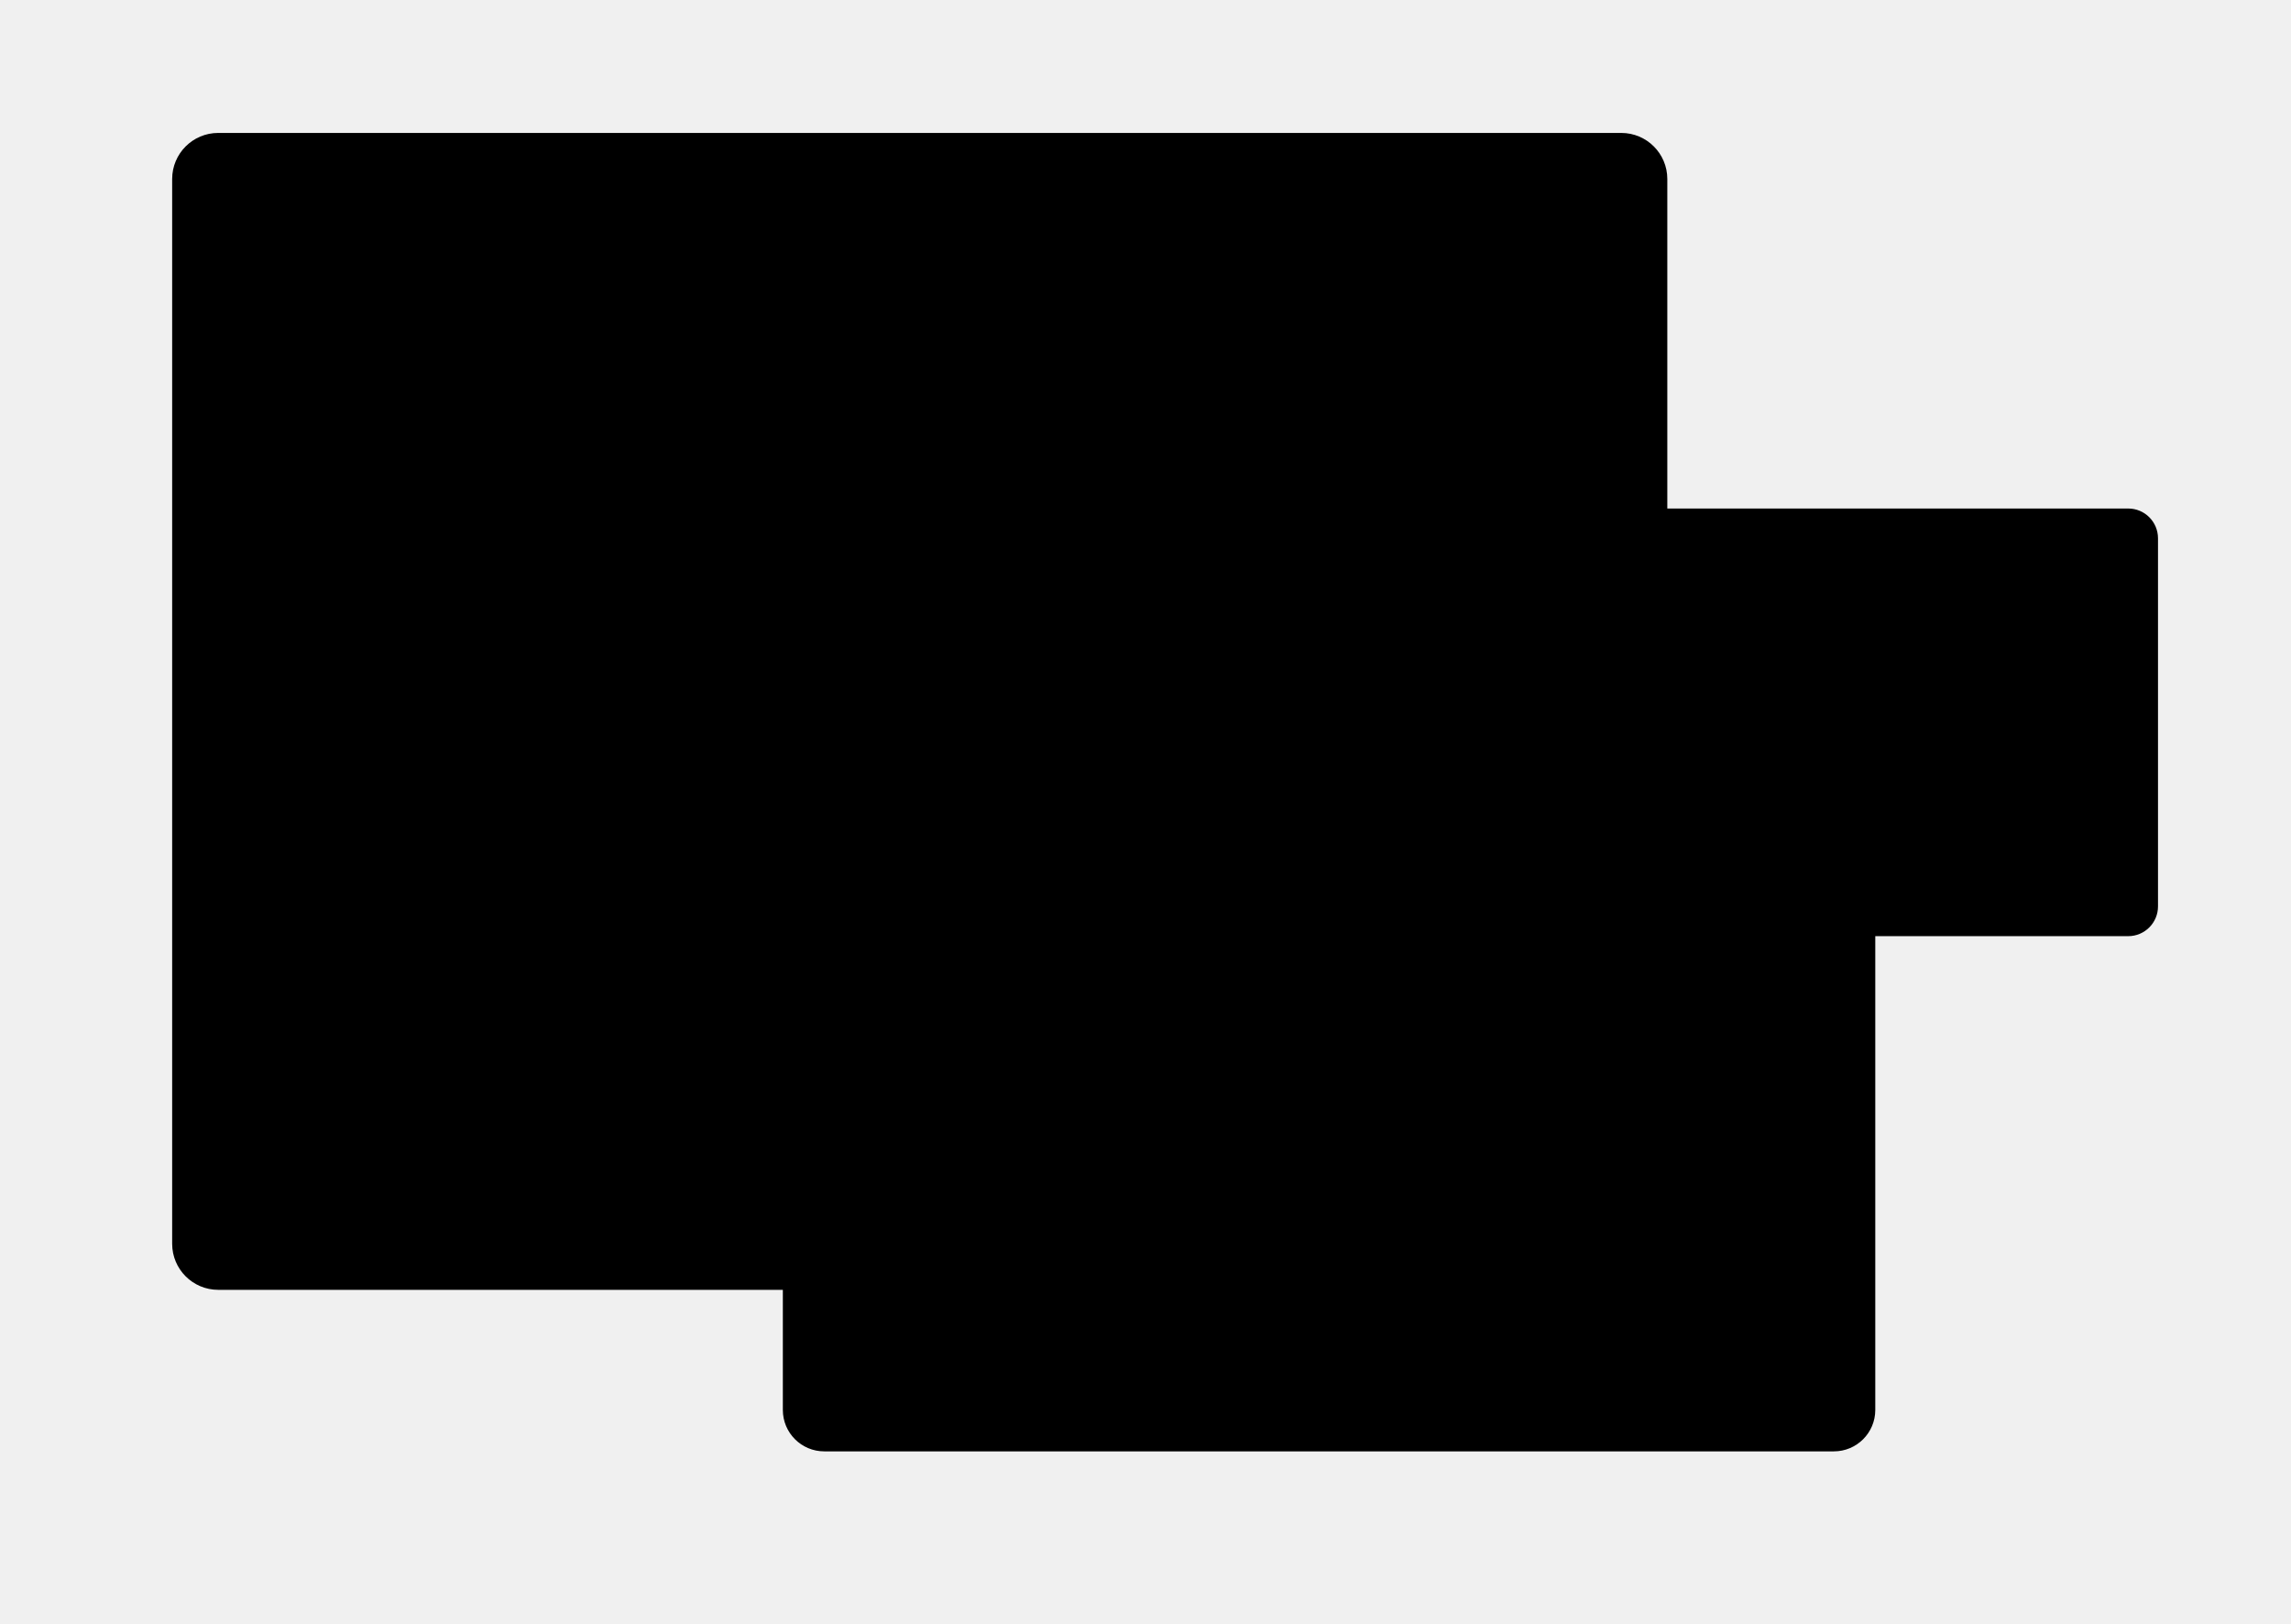
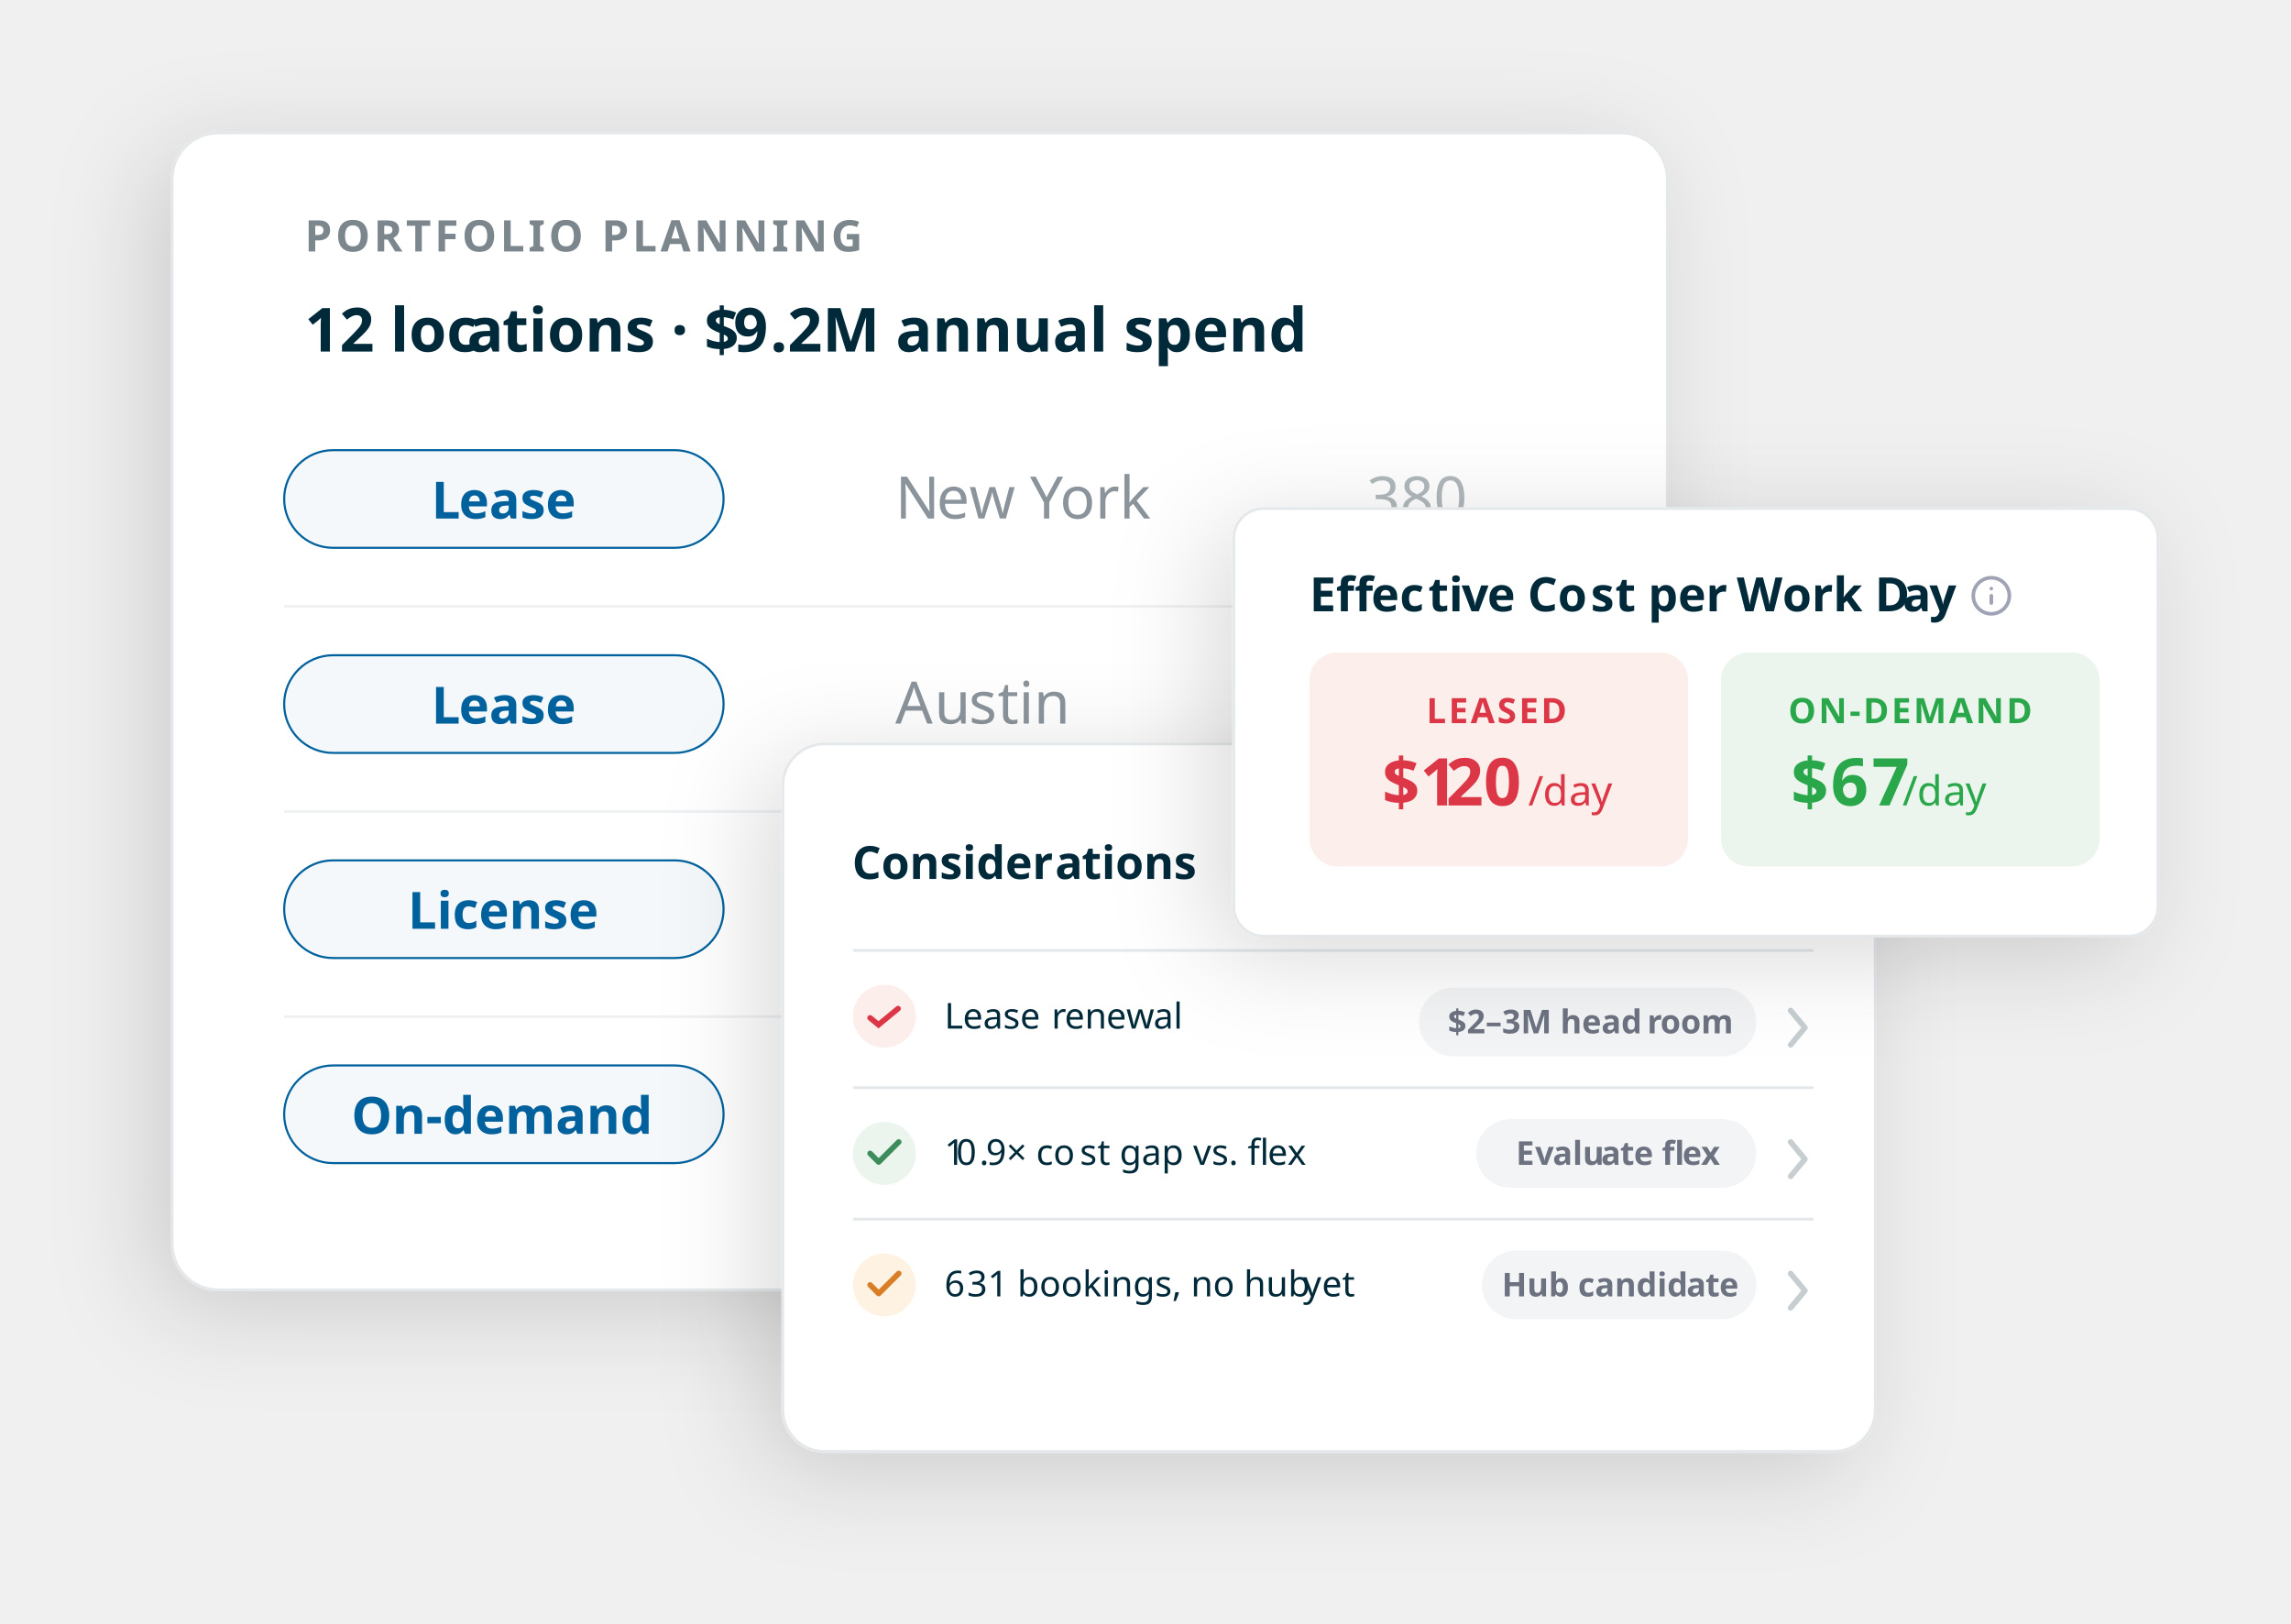
<svg xmlns="http://www.w3.org/2000/svg" id="wsh-Layer_1" viewBox="0 0 820.8 581.52">
  <defs>
-     <style>.wsh-1{letter-spacing:0em;}.wsh-2{letter-spacing:0em;}.wsh-3{filter:url(#wsh-drop-shadow-1);}.wsh-4{filter:url(#wsh-drop-shadow-3);}.wsh-5{filter:url(#wsh-drop-shadow-2);}.wsh-6{letter-spacing:.07em;}.wsh-6,.wsh-7,.wsh-8,.wsh-9,.wsh-10,.wsh-11,.wsh-12,.wsh-13,.wsh-14,.wsh-15{font-family:DMSans-Bold, 'DM Sans';font-variation-settings:'opsz' 14, 'wght' 700;font-weight:700;}.wsh-6,.wsh-16,.wsh-12{fill:#29a74a;}.wsh-6,.wsh-9{font-size:12.53px;}.wsh-17{fill:#f3f4f5;}.wsh-18{fill-rule:evenodd;}.wsh-18,.wsh-19{fill:#a0a2b5;}.wsh-7{font-size:16.39px;}.wsh-7,.wsh-20,.wsh-16,.wsh-21,.wsh-11,.wsh-12,.wsh-13,.wsh-22,.wsh-14,.wsh-15,.wsh-23{isolation:isolate;}.wsh-7,.wsh-20,.wsh-14,.wsh-15{fill:#00293a;}.wsh-24{fill:#fceeeb;}.wsh-25{stroke:#3e8c5b;}.wsh-25,.wsh-26,.wsh-27,.wsh-28,.wsh-29,.wsh-30{fill:none;}.wsh-25,.wsh-26,.wsh-28,.wsh-29{stroke-linecap:round;stroke-width:2px;}.wsh-25,.wsh-28,.wsh-29{stroke-linejoin:round;}.wsh-26{stroke:#dc3746;}.wsh-26,.wsh-31{stroke-miterlimit:10;}.wsh-31{fill:#f4f8fb;stroke:#00619d;stroke-width:.75px;}.wsh-8{fill:#6c7280;font-size:11.78px;}.wsh-20{font-size:12.8px;}.wsh-20,.wsh-16,.wsh-22,.wsh-23{font-family:DMSans-Medium, 'DM Sans';font-variation-settings:'opsz' 14, 'wght' 500;font-weight:500;}.wsh-32{fill:#fef3e3;}.wsh-16,.wsh-22{font-size:14.74px;}.wsh-27,.wsh-33{stroke:#e5e8ea;}.wsh-21{fill:#b0b8bc;font-family:DMSans-9ptRegular, 'DM Sans';font-variation-settings:'opsz' 9, 'wght' 400;}.wsh-21,.wsh-23{font-size:20.99px;}.wsh-9{letter-spacing:.07em;}.wsh-9,.wsh-11,.wsh-22{fill:#dc3746;}.wsh-10{fill:#00619d;font-size:18.37px;}.wsh-34{letter-spacing:0em;}.wsh-11,.wsh-12{font-size:23.59px;}.wsh-35{letter-spacing:0em;}.wsh-28{stroke:#d97e27;}.wsh-36{letter-spacing:0em;}.wsh-33{fill:#fff;}.wsh-29{stroke:#c7ced2;}.wsh-37{letter-spacing:-.09em;}.wsh-38{letter-spacing:-.02em;}.wsh-39{letter-spacing:-.02em;}.wsh-40{letter-spacing:-.03em;}.wsh-41{fill:#ebf5ed;}.wsh-42{letter-spacing:-.02em;}.wsh-43{letter-spacing:-.02em;}.wsh-44{letter-spacing:-.02em;}.wsh-45{letter-spacing:-.02em;}.wsh-46{letter-spacing:-.02em;}.wsh-47{letter-spacing:-.02em;}.wsh-48{letter-spacing:-.02em;}.wsh-49{letter-spacing:-.02em;}.wsh-50{letter-spacing:-.02em;}.wsh-51{letter-spacing:-.02em;}.wsh-52{letter-spacing:-.02em;}.wsh-53{letter-spacing:-.01em;}.wsh-54{letter-spacing:-.02em;}.wsh-55{letter-spacing:-.02em;}.wsh-56{letter-spacing:-.01em;}.wsh-57{letter-spacing:-.05em;}.wsh-58{letter-spacing:-.05em;}.wsh-59{letter-spacing:-.04em;}.wsh-60{letter-spacing:-.05em;}.wsh-61{letter-spacing:-.03em;}.wsh-62{letter-spacing:-.03em;}.wsh-63{letter-spacing:-.03em;}.wsh-64{letter-spacing:-.03em;}.wsh-65{letter-spacing:0em;}.wsh-66{letter-spacing:0em;}.wsh-67{letter-spacing:0em;}.wsh-68{letter-spacing:0em;}.wsh-69{letter-spacing:0em;}.wsh-70{letter-spacing:0em;}.wsh-71{letter-spacing:-.01em;}.wsh-72{letter-spacing:-.01em;}.wsh-73{letter-spacing:0em;}.wsh-74{letter-spacing:0em;}.wsh-75{letter-spacing:0em;}.wsh-13{fill:#7c868d;font-size:15.6px;letter-spacing:.08em;}.wsh-30{stroke:#eff1f3;}.wsh-14{font-size:21.83px;}.wsh-15{font-size:16.96px;}.wsh-23{fill:#8b949b;}</style>
+     <style>.wsh-cls-1{letter-spacing:0em;}.wsh-cls-2{letter-spacing:0em;}.wsh-cls-3{filter:url(#wsh-drop-shadow-1);}.wsh-cls-4{filter:url(#wsh-drop-shadow-3);}.wsh-cls-5{filter:url(#wsh-drop-shadow-2);}.wsh-cls-6{letter-spacing:.07em;}.wsh-cls-6,.wsh-cls-7,.wsh-cls-8,.wsh-cls-9,.wsh-cls-10,.wsh-cls-11,.wsh-cls-12,.wsh-cls-13,.wsh-cls-14,.wsh-cls-15{font-family:DMSans-Bold, 'DM Sans';font-variation-settings:'opsz' 14, 'wght' 700;font-weight:700;}.wsh-cls-6,.wsh-cls-16,.wsh-cls-12{fill:#29a74a;}.wsh-cls-6,.wsh-cls-9{font-size:12.53px;}.wsh-cls-17{fill:#f3f4f5;}.wsh-cls-18{fill-rule:evenodd;}.wsh-cls-18,.wsh-cls-19{fill:#a0a2b5;}.wsh-cls-7{font-size:16.39px;}.wsh-cls-7,.wsh-cls-20,.wsh-cls-16,.wsh-cls-21,.wsh-cls-11,.wsh-cls-12,.wsh-cls-13,.wsh-cls-22,.wsh-cls-14,.wsh-cls-15,.wsh-cls-23{isolation:isolate;}.wsh-cls-7,.wsh-cls-20,.wsh-cls-14,.wsh-cls-15{fill:#00293a;}.wsh-cls-24{fill:#fceeeb;}.wsh-cls-25{stroke:#3e8c5b;}.wsh-cls-25,.wsh-cls-26,.wsh-cls-27,.wsh-cls-28,.wsh-cls-29,.wsh-cls-30{fill:none;}.wsh-cls-25,.wsh-cls-26,.wsh-cls-28,.wsh-cls-29{stroke-linecap:round;stroke-width:2px;}.wsh-cls-25,.wsh-cls-28,.wsh-cls-29{stroke-linejoin:round;}.wsh-cls-26{stroke:#dc3746;}.wsh-cls-26,.wsh-cls-31{stroke-miterlimit:10;}.wsh-cls-31{fill:#f4f8fb;stroke:#00619d;stroke-width:.75px;}.wsh-cls-8{fill:#6c7280;font-size:11.78px;}.wsh-cls-20{font-size:12.8px;}.wsh-cls-20,.wsh-cls-16,.wsh-cls-22,.wsh-cls-23{font-family:DMSans-Medium, 'DM Sans';font-variation-settings:'opsz' 14, 'wght' 500;font-weight:500;}.wsh-cls-32{fill:#fef3e3;}.wsh-cls-16,.wsh-cls-22{font-size:14.74px;}.wsh-cls-27,.wsh-cls-33{stroke:#e5e8ea;}.wsh-cls-21{fill:#b0b8bc;font-family:DMSans-9ptRegular, 'DM Sans';font-variation-settings:'opsz' 9, 'wght' 400;}.wsh-cls-21,.wsh-cls-23{font-size:20.99px;}.wsh-cls-9{letter-spacing:.07em;}.wsh-cls-9,.wsh-cls-11,.wsh-cls-22{fill:#dc3746;}.wsh-cls-10{fill:#00619d;font-size:18.37px;}.wsh-cls-34{letter-spacing:0em;}.wsh-cls-11,.wsh-cls-12{font-size:23.59px;}.wsh-cls-35{letter-spacing:0em;}.wsh-cls-28{stroke:#d97e27;}.wsh-cls-36{letter-spacing:0em;}.wsh-cls-33{fill:#fff;}.wsh-cls-29{stroke:#c7ced2;}.wsh-cls-37{letter-spacing:-.09em;}.wsh-cls-38{letter-spacing:-.02em;}.wsh-cls-39{letter-spacing:-.02em;}.wsh-cls-40{letter-spacing:-.03em;}.wsh-cls-41{fill:#ebf5ed;}.wsh-cls-42{letter-spacing:-.02em;}.wsh-cls-43{letter-spacing:-.02em;}.wsh-cls-44{letter-spacing:-.02em;}.wsh-cls-45{letter-spacing:-.02em;}.wsh-cls-46{letter-spacing:-.02em;}.wsh-cls-47{letter-spacing:-.02em;}.wsh-cls-48{letter-spacing:-.02em;}.wsh-cls-49{letter-spacing:-.02em;}.wsh-cls-50{letter-spacing:-.02em;}.wsh-cls-51{letter-spacing:-.02em;}.wsh-cls-52{letter-spacing:-.02em;}.wsh-cls-53{letter-spacing:-.01em;}.wsh-cls-54{letter-spacing:-.02em;}.wsh-cls-55{letter-spacing:-.02em;}.wsh-cls-56{letter-spacing:-.01em;}.wsh-cls-57{letter-spacing:-.05em;}.wsh-cls-58{letter-spacing:-.05em;}.wsh-cls-59{letter-spacing:-.04em;}.wsh-cls-60{letter-spacing:-.05em;}.wsh-cls-61{letter-spacing:-.03em;}.wsh-cls-62{letter-spacing:-.03em;}.wsh-cls-63{letter-spacing:-.03em;}.wsh-cls-64{letter-spacing:-.03em;}.wsh-cls-65{letter-spacing:0em;}.wsh-cls-66{letter-spacing:0em;}.wsh-cls-67{letter-spacing:0em;}.wsh-cls-68{letter-spacing:0em;}.wsh-cls-69{letter-spacing:0em;}.wsh-cls-70{letter-spacing:0em;}.wsh-cls-71{letter-spacing:-.01em;}.wsh-cls-72{letter-spacing:-.01em;}.wsh-cls-73{letter-spacing:0em;}.wsh-cls-74{letter-spacing:0em;}.wsh-cls-75{letter-spacing:0em;}.wsh-cls-13{fill:#7c868d;font-size:15.6px;letter-spacing:.08em;}.wsh-cls-30{stroke:#eff1f3;}.wsh-cls-14{font-size:21.83px;}.wsh-cls-15{font-size:16.96px;}.wsh-cls-23{fill:#8b949b;}</style>
    <filter id="wsh-drop-shadow-1" x="0" y="0" width="644.88" height="523.68" filterUnits="userSpaceOnUse">
      <feOffset dx="-7" dy="7" />
      <feGaussianBlur result="blur" stdDeviation="18" />
      <feFlood flood-color="#010101" flood-opacity=".15" />
      <feComposite in2="blur" operator="in" />
      <feComposite in="SourceGraphic" />
    </filter>
    <filter id="wsh-drop-shadow-2" x="218.88" y="218.88" width="500.64" height="362.64" filterUnits="userSpaceOnUse">
      <feOffset dx="-7" dy="7" />
      <feGaussianBlur result="blur-2" stdDeviation="18" />
      <feFlood flood-color="#010101" flood-opacity=".15" />
      <feComposite in2="blur-2" operator="in" />
      <feComposite in="SourceGraphic" />
    </filter>
    <filter id="wsh-drop-shadow-3" x="380.4" y="134.64" width="440.4" height="262.32" filterUnits="userSpaceOnUse">
      <feOffset dx="-7" dy="7" />
      <feGaussianBlur result="blur-3" stdDeviation="18" />
      <feFlood flood-color="#010101" flood-opacity=".15" />
      <feComposite in2="blur-3" operator="in" />
      <feComposite in="SourceGraphic" />
    </filter>
  </defs>
  <g class="wsh-cls-3">
    <rect class="wsh-cls-33" x="61.68" y="47.62" width="535.67" height="414.45" rx="16.5" ry="16.5" />
  </g>
  <path class="wsh-cls-31" d="M119.3,161.27h122.45c9.66,0,17.49,7.83,17.49,17.49h0c0,9.66-7.83,17.49-17.49,17.49h-122.45c-9.66,0-17.49-7.83-17.49-17.49h0c0-9.66,7.83-17.49,17.49-17.49Z" />
  <text class="wsh-cls-10" transform="translate(154.57 185.76)">
    <tspan class="wsh-cls-49" x="0" y="0">L</tspan>
    <tspan x="9.83" y="0">ease</tspan>
  </text>
  <text class="wsh-cls-23" transform="translate(320.76 185.76)">
    <tspan x="0" y="0">N</tspan>
    <tspan class="wsh-cls-44" x="14.76" y="0">e</tspan>
    <tspan x="26.49" y="0">w </tspan>
    <tspan class="wsh-cls-37" x="48.26" y="0">Y</tspan>
    <tspan x="58.95" y="0">ork</tspan>
  </text>
  <text class="wsh-cls-21" transform="translate(489.65 185.76)">
    <tspan x="0" y="0">380</tspan>
  </text>
  <line class="wsh-cls-30" x1="101.81" y1="217.25" x2="528.65" y2="217.25" />
  <path class="wsh-cls-31" d="M119.3,234.74h122.45c9.66,0,17.49,7.83,17.49,17.49h0c0,9.66-7.83,17.49-17.49,17.49h-122.45c-9.66,0-17.49-7.83-17.49-17.49h0c0-9.66,7.83-17.49,17.49-17.49Z" />
  <text class="wsh-cls-10" transform="translate(154.57 259.23)">
    <tspan class="wsh-cls-49" x="0" y="0">L</tspan>
    <tspan x="9.83" y="0">ease</tspan>
  </text>
  <text class="wsh-cls-23" transform="translate(320.76 259.23)">
    <tspan class="wsh-cls-73" x="0" y="0">A</tspan>
    <tspan x="14.02" y="0">u</tspan>
    <tspan class="wsh-cls-44" x="26.34" y="0">s</tspan>
    <tspan x="36.65" y="0">tin</tspan>
  </text>
  <text class="wsh-cls-21" transform="translate(488.39 259.23)">
    <tspan x="0" y="0">500</tspan>
  </text>
  <line class="wsh-cls-30" x1="101.81" y1="290.72" x2="528.65" y2="290.72" />
  <path class="wsh-cls-31" d="M119.3,308.22h122.45c9.66,0,17.49,7.83,17.49,17.49h0c0,9.66-7.83,17.49-17.49,17.49h-122.45c-9.66,0-17.49-7.83-17.49-17.49h0c0-9.66,7.83-17.49,17.49-17.49Z" />
  <text class="wsh-cls-10" transform="translate(146.12 332.71)">
    <tspan x="0" y="0">License</tspan>
  </text>
  <text class="wsh-cls-23" transform="translate(320.76 332.71)">
    <tspan x="0" y="0">Se</tspan>
    <tspan class="wsh-cls-71" x="24.48" y="0">a</tspan>
    <tspan x="35.94" y="0">ttle</tspan>
  </text>
  <text class="wsh-cls-21" transform="translate(501.99 332.71)">
    <tspan x="0" y="0">40</tspan>
  </text>
  <line class="wsh-cls-30" x1="101.81" y1="364.19" x2="528.65" y2="364.19" />
  <path class="wsh-cls-31" d="M119.3,381.69h122.45c9.66,0,17.49,7.83,17.49,17.49h0c0,9.66-7.83,17.49-17.49,17.49h-122.45c-9.66,0-17.49-7.83-17.49-17.49h0c0-9.66,7.83-17.49,17.49-17.49Z" />
  <text class="wsh-cls-10" transform="translate(125.89 406.18)">
    <tspan x="0" y="0">On-demand</tspan>
  </text>
  <text class="wsh-cls-23" transform="translate(320.76 406.18)">
    <tspan x="0" y="0">De</tspan>
    <tspan class="wsh-cls-75" x="26.72" y="0">n</tspan>
    <tspan class="wsh-cls-39" x="38.88" y="0">v</tspan>
    <tspan x="49.69" y="0">er</tspan>
  </text>
  <text class="wsh-cls-21" transform="translate(503.92 406.18)">
    <tspan class="wsh-cls-52" x="0" y="0">5</tspan>
    <tspan class="wsh-cls-36" x="12.36" y="0">2</tspan>
  </text>
  <g class="wsh-cls-5">
    <rect class="wsh-cls-33" x="280.47" y="266.51" width="391.39" height="253.43" rx="14.84" ry="14.84" />
  </g>
  <text class="wsh-cls-7" transform="translate(305.3 314.88)">
    <tspan x="0" y="0">Consider</tspan>
    <tspan class="wsh-cls-68" x="72.71" y="0">a</tspan>
    <tspan x="82.22" y="0">tions</tspan>
  </text>
  <line class="wsh-cls-27" x1="305.59" y1="340.49" x2="649.73" y2="340.49" />
  <circle class="wsh-cls-24" cx="316.86" cy="364.04" r="11.27" />
  <path class="wsh-cls-26" d="M311.74,364.64l3,2.48,7-5.79" />
  <text class="wsh-cls-20" transform="translate(338.36 368.48)">
    <tspan class="wsh-cls-38" x="0" y="0">L</tspan>
    <tspan class="wsh-cls-34" x="6.59" y="0">ease </tspan>
    <tspan class="wsh-cls-55" x="38.37" y="0">r</tspan>
    <tspan x="43.06" y="0">en</tspan>
    <tspan class="wsh-cls-43" x="57.98" y="0">e</tspan>
    <tspan class="wsh-cls-42" x="65.14" y="0">w</tspan>
    <tspan class="wsh-cls-34" x="74.87" y="0">al</tspan>
  </text>
  <path class="wsh-cls-17" d="M520.68,353.8h96.28c6.79,0,12.29,5.5,12.29,12.29h0c0,6.79-5.5,12.29-12.29,12.29h-96.28c-6.79,0-12.29-5.5-12.29-12.29h0c0-6.79,5.5-12.29,12.29-12.29Z" />
  <text class="wsh-cls-8" transform="translate(518.73 370.19)">
    <tspan x="0" y="0">$2–3M head</tspan>
    <tspan class="wsh-cls-74" x="71.4" y="0">r</tspan>
    <tspan x="76.12" y="0">oom</tspan>
  </text>
  <path class="wsh-cls-29" d="M641.53,362l5.12,6.15-5.12,6.15" />
  <line class="wsh-cls-27" x1="305.59" y1="389.65" x2="649.73" y2="389.65" />
  <circle class="wsh-cls-41" cx="316.86" cy="413.21" r="11.27" />
  <path class="wsh-cls-25" d="M311.74,413.21l3.07,3.07,7.17-7.17" />
  <text class="wsh-cls-20" transform="translate(338.36 417.3)">
    <tspan x="0" y="0">1</tspan>
    <tspan class="wsh-cls-59" x="4.2" y="0">0</tspan>
    <tspan class="wsh-cls-62" x="12.52" y="0">.</tspan>
    <tspan x="14.89" y="0">9× co</tspan>
    <tspan class="wsh-cls-46" x="48.52" y="0">s</tspan>
    <tspan x="54.81" y="0">t gap </tspan>
    <tspan class="wsh-cls-47" x="89.11" y="0">v</tspan>
    <tspan x="95.71" y="0">s. fl</tspan>
    <tspan class="wsh-cls-40" x="115.79" y="0">e</tspan>
    <tspan x="122.85" y="0">x</tspan>
  </text>
  <path class="wsh-cls-17" d="M541.16,400.92h75.79c6.79,0,12.29,5.5,12.29,12.29h0c0,6.79-5.5,12.29-12.29,12.29h-75.79c-6.79,0-12.29-5.5-12.29-12.29h0c0-6.79,5.5-12.29,12.29-12.29Z" />
  <text class="wsh-cls-8" transform="translate(543.12 417.3)">
    <tspan x="0" y="0">E</tspan>
    <tspan class="wsh-cls-63" x="6.87" y="0">v</tspan>
    <tspan x="13.17" y="0">alu</tspan>
    <tspan class="wsh-cls-65" x="30.47" y="0">a</tspan>
    <tspan class="wsh-cls-53" x="37.3" y="0">t</tspan>
    <tspan x="42.25" y="0">e fl</tspan>
    <tspan class="wsh-cls-64" x="59.62" y="0">e</tspan>
    <tspan x="66.3" y="0">x</tspan>
  </text>
  <path class="wsh-cls-29" d="M641.53,409.11l5.12,6.15-5.12,6.15" />
  <line class="wsh-cls-27" x1="305.59" y1="436.76" x2="649.73" y2="436.76" />
  <circle class="wsh-cls-32" cx="316.86" cy="460.32" r="11.27" />
  <path class="wsh-cls-28" d="M311.74,460.32l3.07,3.07,7.17-7.17" />
  <text class="wsh-cls-20" transform="translate(338.36 464.42)">
    <tspan x="0" y="0">6</tspan>
    <tspan class="wsh-cls-56" x="8.07" y="0">3</tspan>
    <tspan x="15.49" y="0">1 bookings, no hub </tspan>
    <tspan class="wsh-cls-60" x="128.51" y="0">y</tspan>
    <tspan class="wsh-cls-56" x="135.23" y="0">e</tspan>
    <tspan x="142.47" y="0">t</tspan>
  </text>
  <path class="wsh-cls-17" d="M543.21,448.03h73.74c6.79,0,12.29,5.5,12.29,12.29h0c0,6.79-5.5,12.29-12.29,12.29h-73.74c-6.79,0-12.29-5.5-12.29-12.29h0c0-6.79,5.5-12.29,12.29-12.29Z" />
  <text class="wsh-cls-8" transform="translate(538.06 464.42)">
    <tspan x="0" y="0">Hub candid</tspan>
    <tspan class="wsh-cls-69" x="66.12" y="0">a</tspan>
    <tspan class="wsh-cls-53" x="72.96" y="0">t</tspan>
    <tspan x="77.9" y="0">e</tspan>
  </text>
  <path class="wsh-cls-29" d="M641.53,456.22l5.12,6.15-5.12,6.15" />
  <g class="wsh-cls-4">
    <rect class="wsh-cls-33" x="442.02" y="182.17" width="331.13" height="153.2" rx="10.67" ry="10.67" />
  </g>
  <text class="wsh-cls-15" transform="translate(469.15 218.99)">
    <tspan x="0" y="0">Ef</tspan>
    <tspan class="wsh-cls-45" x="16.18" y="0">f</tspan>
    <tspan class="wsh-cls-1" x="22.13" y="0">e</tspan>
    <tspan class="wsh-cls-66" x="32.33" y="0">c</tspan>
    <tspan class="wsh-cls-1" x="42.53" y="0">ti</tspan>
    <tspan class="wsh-cls-48" x="54.51" y="0">v</tspan>
    <tspan x="63.7" y="0">e Co</tspan>
    <tspan class="wsh-cls-50" x="100.75" y="0">s</tspan>
    <tspan x="109.52" y="0">t per </tspan>
    <tspan class="wsh-cls-58" x="153.08" y="0">W</tspan>
    <tspan x="169.42" y="0">ork D</tspan>
    <tspan class="wsh-cls-51" x="212.47" y="0">a</tspan>
    <tspan x="222.1" y="0">y</tspan>
  </text>
  <rect class="wsh-cls-24" x="469.15" y="233.74" width="135.65" height="76.67" rx="10" ry="10" />
  <text class="wsh-cls-9" transform="translate(511.04 259.06)">
    <tspan x="0" y="0">LEASED</tspan>
  </text>
  <text class="wsh-cls-11" transform="translate(495.2 288.55)">
    <tspan x="0" y="0">$1</tspan>
    <tspan class="wsh-cls-70" x="22.84" y="0">2</tspan>
    <tspan x="36.35" y="0">0</tspan>
  </text>
  <text class="wsh-cls-22" transform="translate(547.52 288.55)">
    <tspan class="wsh-cls-57" x="0" y="0">/</tspan>
    <tspan class="wsh-cls-35" x="5.23" y="0">d</tspan>
    <tspan class="wsh-cls-54" x="14.61" y="0">a</tspan>
    <tspan x="22.59" y="0">y</tspan>
  </text>
  <rect class="wsh-cls-41" x="616.6" y="233.74" width="135.65" height="76.67" rx="10" ry="10" />
  <text class="wsh-cls-6" transform="translate(640.69 259.06)">
    <tspan x="0" y="0">ON-DEMAND</tspan>
  </text>
  <text class="wsh-cls-12" transform="translate(641.66 288.55)">
    <tspan x="0" y="0">$</tspan>
    <tspan class="wsh-cls-72" x="14.25" y="0">6</tspan>
    <tspan x="28.95" y="0">7</tspan>
  </text>
  <text class="wsh-cls-16" transform="translate(681.59 288.55)">
    <tspan class="wsh-cls-57" x="0" y="0">/</tspan>
    <tspan class="wsh-cls-35" x="5.23" y="0">d</tspan>
    <tspan class="wsh-cls-54" x="14.61" y="0">a</tspan>
    <tspan x="22.59" y="0">y</tspan>
  </text>
  <path class="wsh-cls-19" d="M713.43,212.79c.36,0,.65.29.65.65v2.58c0,.36-.29.65-.65.65s-.65-.29-.65-.65v-2.58c0-.36.29-.65.65-.65Z" />
  <path class="wsh-cls-19" d="M713.43,210.2c-.36,0-.65.29-.65.65s.29.65.65.65h0c.36,0,.65-.29.65-.65s-.29-.65-.65-.65h0Z" />
  <path class="wsh-cls-18" d="M706.32,213.43c0-3.92,3.18-7.11,7.11-7.11s7.11,3.18,7.11,7.11-3.18,7.11-7.11,7.11-7.11-3.18-7.11-7.11ZM713.43,207.62c-3.21,0-5.81,2.6-5.81,5.81s2.6,5.81,5.81,5.81,5.81-2.6,5.81-5.81-2.6-5.81-5.81-5.81Z" />
  <text class="wsh-cls-13" transform="translate(109.18 90.08)">
    <tspan x="0" y="0">PORTFOLIO PLANNING</tspan>
  </text>
  <text class="wsh-cls-14" transform="translate(109.18 125.95)">
    <tspan x="0" y="0">12 loc</tspan>
    <tspan class="wsh-cls-67" x="58.08" y="0">a</tspan>
    <tspan x="70.74" y="0">tions · $</tspan>
    <tspan class="wsh-cls-61" x="153.53" y="0">9</tspan>
    <tspan class="wsh-cls-2" x="166.74" y="0">.2M annual spend</tspan>
  </text>
</svg>
